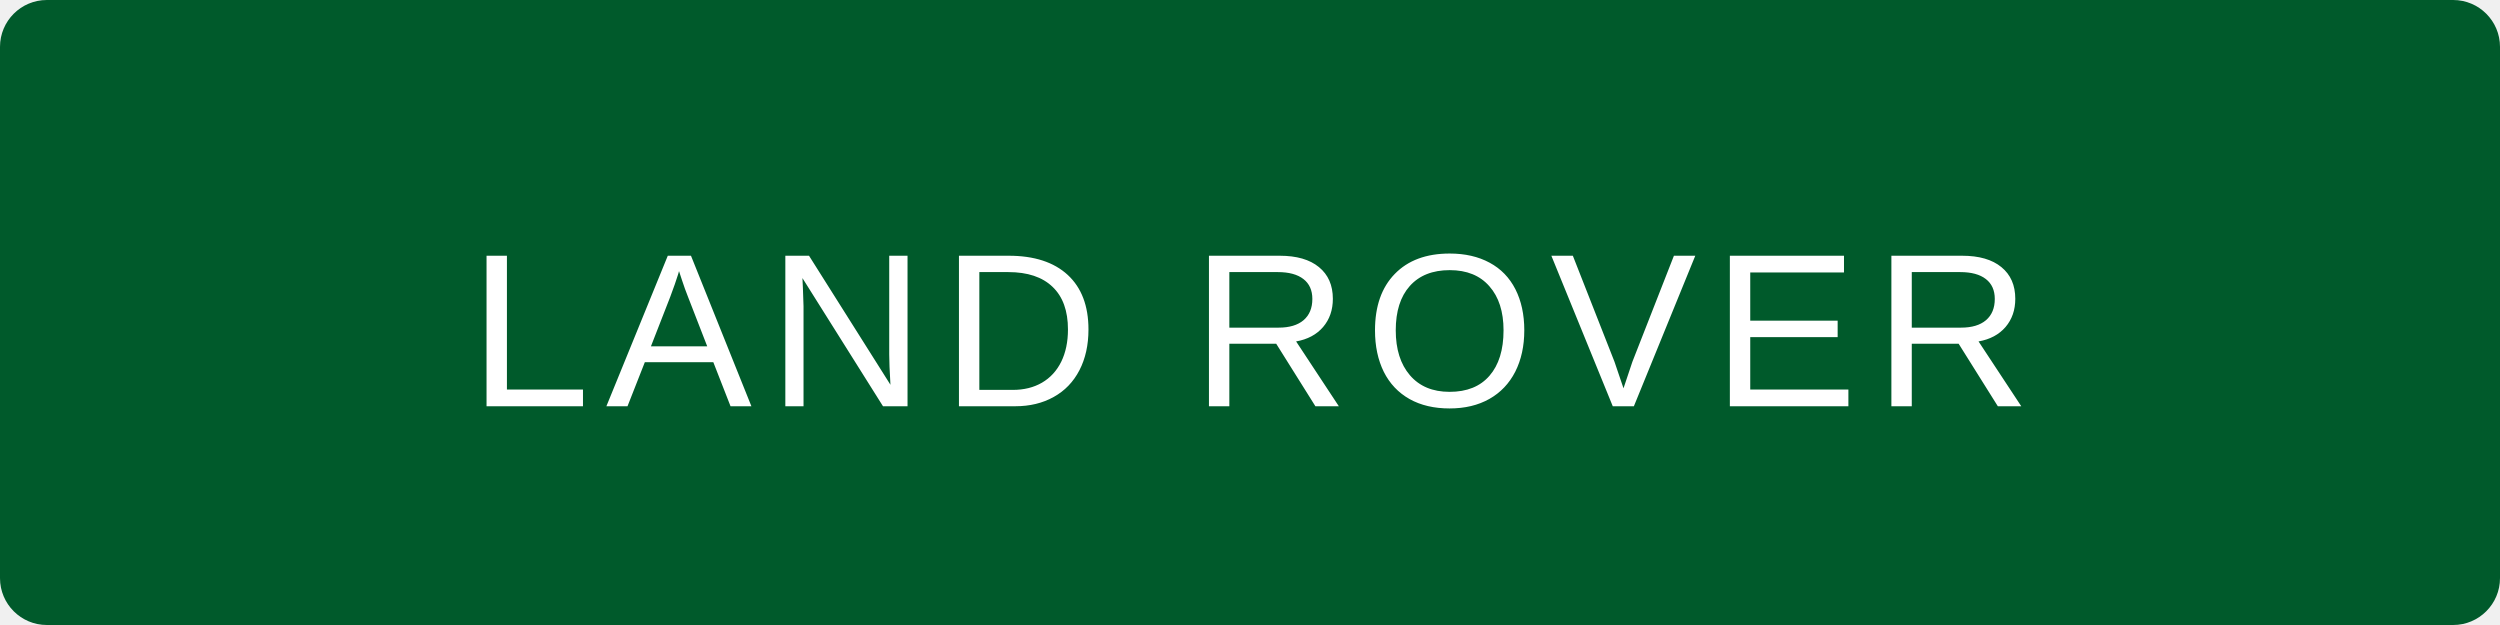
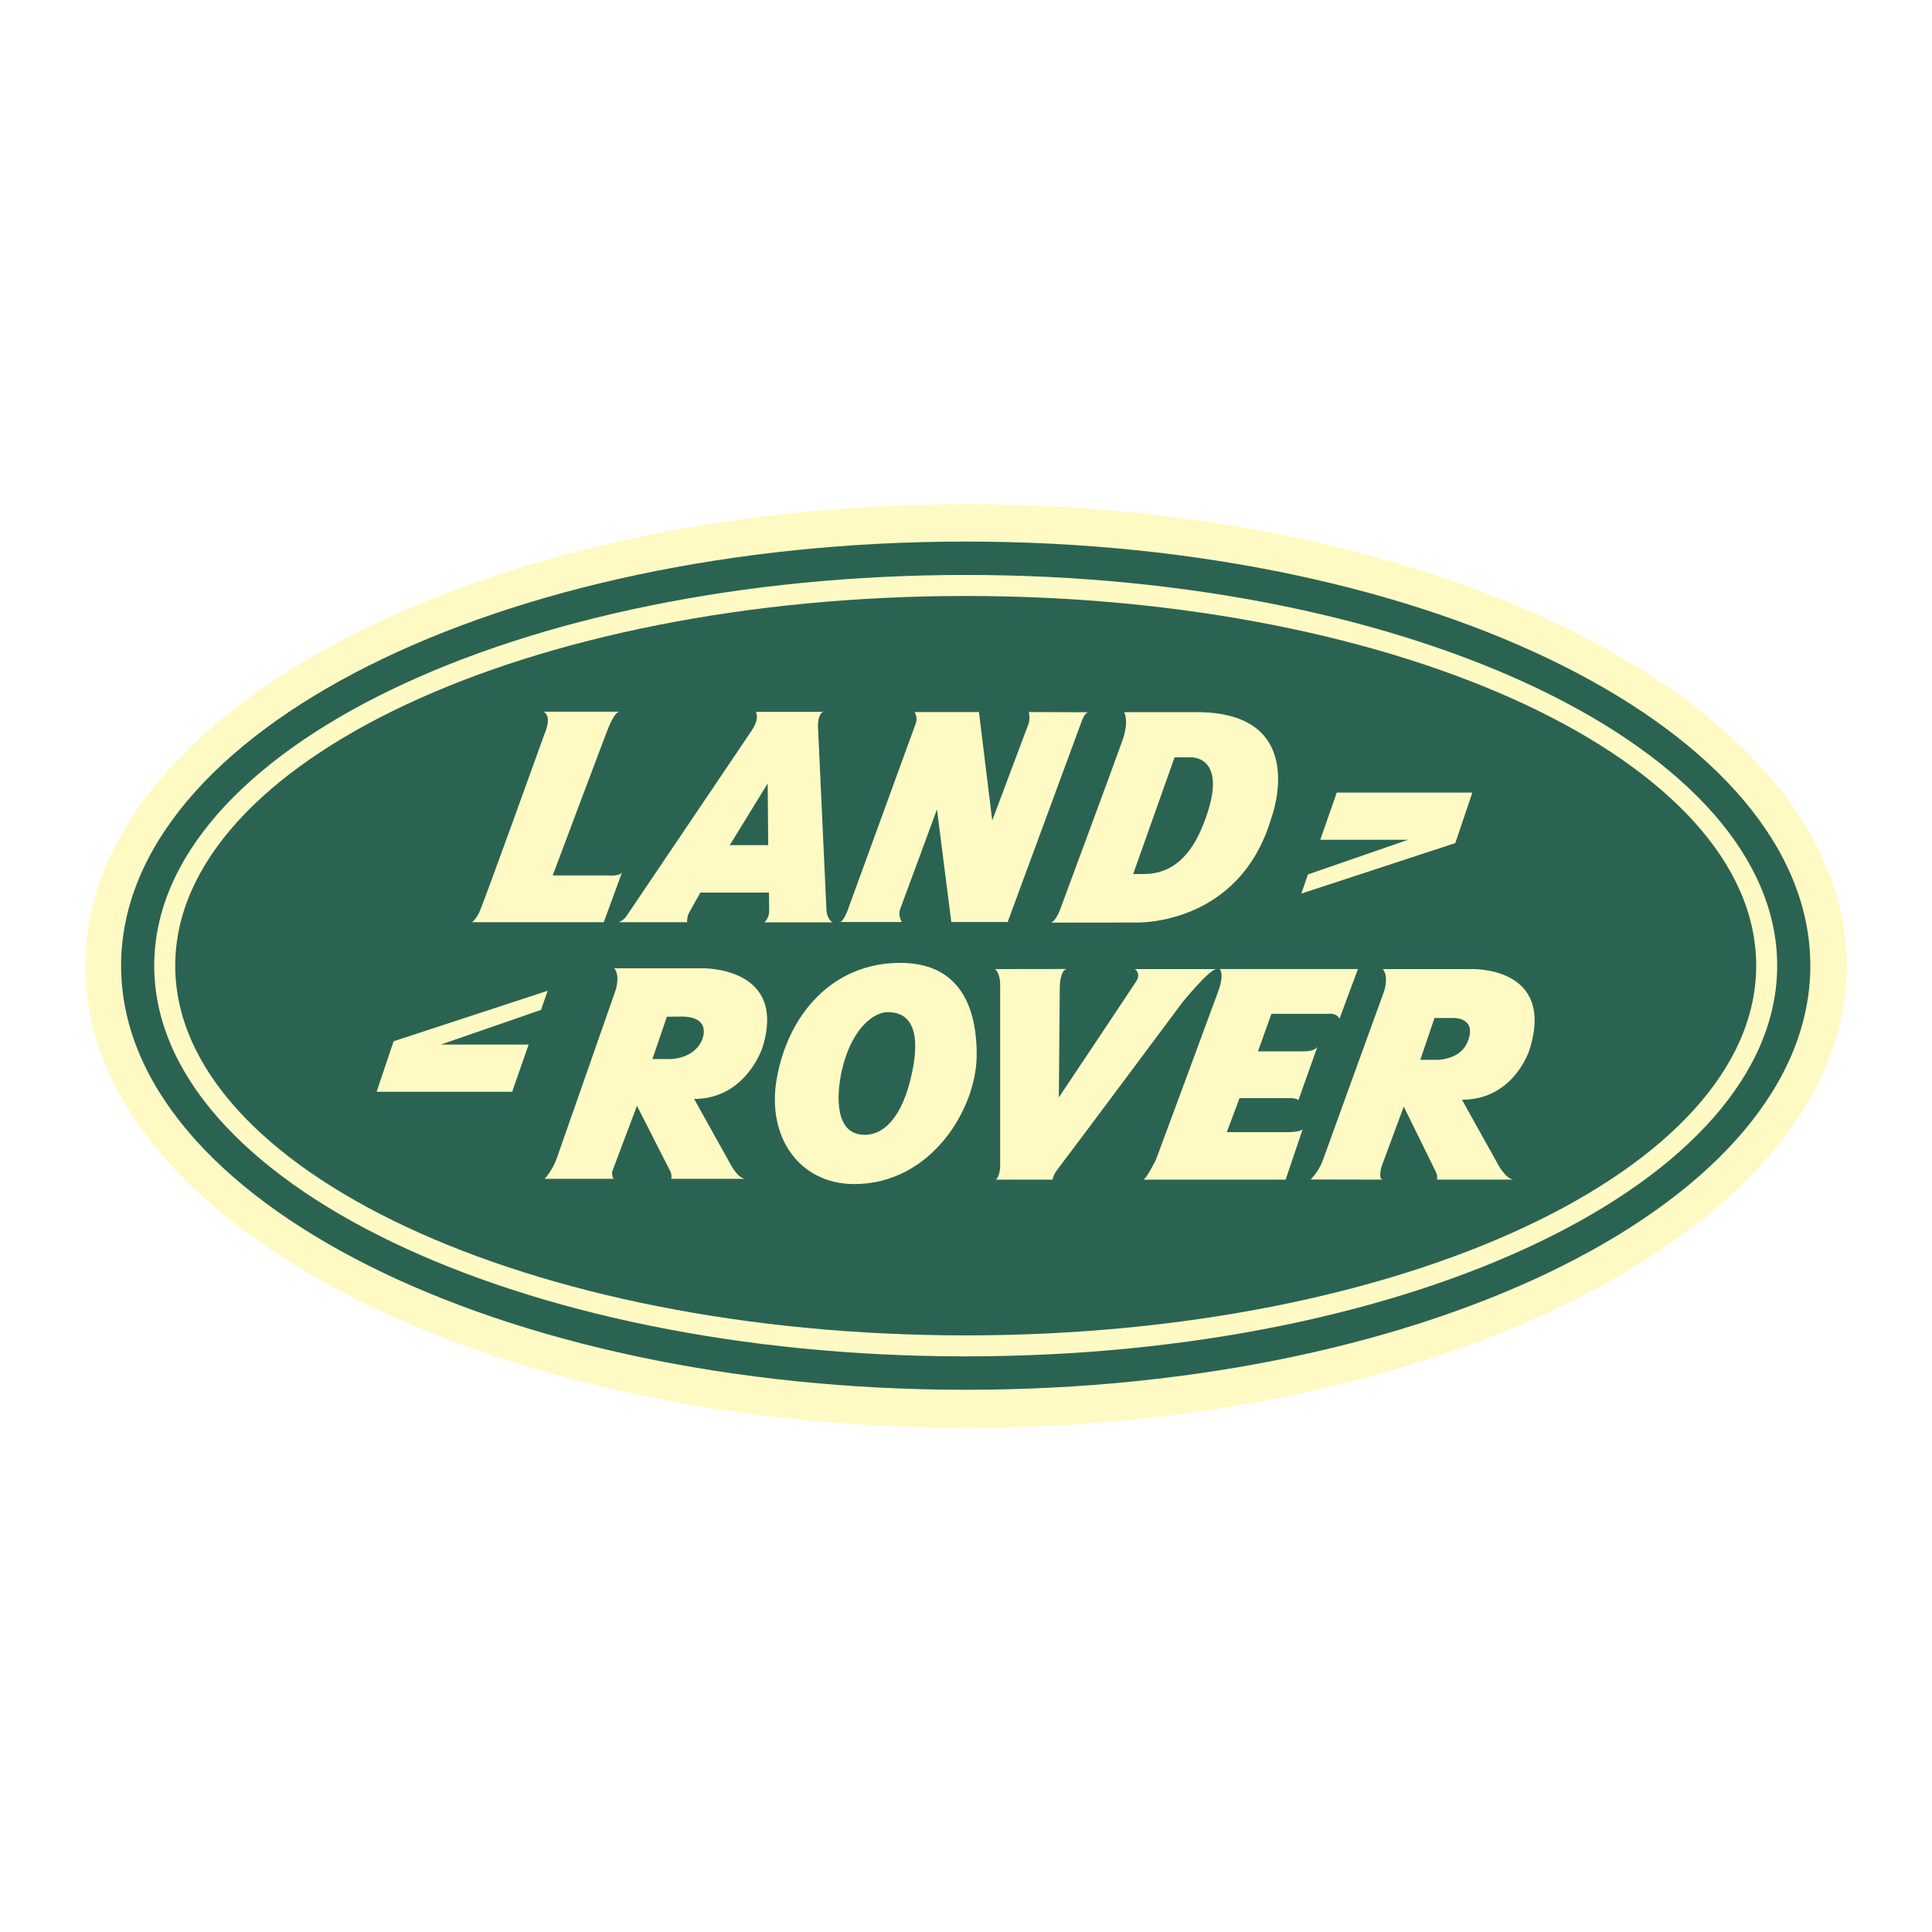
- <svg xmlns="http://www.w3.org/2000/svg" viewBox="0 0 320 80" role="img" aria-label="Land Rover">
-   <rect width="320" height="80" rx="6" fill="#005A2B" />
-   <text x="160" y="52" text-anchor="middle" font-family="Arial Black, Arial, sans-serif" font-size="28" letter-spacing="2" fill="#fff">LAND ROVER</text>
+ <svg xmlns="http://www.w3.org/2000/svg" width="2500" height="2500" viewBox="0 0 192.756 192.756">
+   <g fill-rule="evenodd" clip-rule="evenodd">
+     <path fill="#fff" d="M0 0h192.756v192.756H0V0z" />
+     <path d="M184.252 96.378c0 25.446-39.348 46.075-87.87 46.075-48.536 0-87.878-20.629-87.878-46.075s39.342-46.075 87.878-46.075c48.522 0 87.87 20.629 87.87 46.075z" fill="#fffac3" />
+     <path d="M180.617 96.345c0 23.37-37.73 42.313-84.267 42.313-46.539 0-84.268-18.943-84.268-42.313 0-23.369 37.729-42.313 84.268-42.313 46.537 0 84.267 18.944 84.267 42.313zM96.35 57.363c-44.714 0-80.964 17.453-80.964 38.982 0 21.528 36.25 38.981 80.964 38.981 44.712 0 80.96-17.453 80.96-38.981.001-21.529-36.248-38.982-80.96-38.982z" fill="#2b6352" />
+     <path d="M175.217 96.345c0 20.372-35.311 36.886-78.867 36.886-43.558 0-78.867-16.514-78.867-36.886 0-20.37 35.31-36.884 78.867-36.884 43.556-.001 78.867 16.514 78.867 36.884zm-28.322-17.269H133.37l-1.648 4.71h8.756l-9.986 3.458-.66 1.91 15.365-5.039 1.698-5.039zm-86.241 8.267h-5.509s5.106-13.611 5.516-14.64c.729-1.824 1.163-1.698 1.163-1.698h-7.61c.942.45.107 2.228.107 2.228s-6.095 16.974-6.52 17.822c-.425.849-.743.956-.743.956h13.18l1.843-5.027c-.159.478-1.427.359-1.427.359zm23.118 4.647h6.208s-.425-.63-.16-1.319c.367-.957 3.66-9.919 3.66-9.919l1.432 11.238h5.623l7.371-19.991s.301-.938.713-.938l-5.975-.018s.172.69-.043 1.221c-.209.53-3.605 9.601-3.605 9.601L97.67 71.043h-6.418s.332.53.12 1.114l-6.804 18.672s-.424 1.161-.796 1.161zm28.38-20.941s.529.849-.16 2.811c-.691 1.964-6.1 16.55-6.1 16.55s-.426 1.372-1.01 1.639l8.488-.009s10.289.38 13.473-10.435c0 0 4.031-10.662-7.639-10.555h-7.052v-.001zm.901 16.16s.027-.008.98-.008c1.443 0 4.117-.318 5.916-4.694 2.953-7.191-1.168-6.948-1.168-6.948h-1.592l-4.136 11.65zm-75.48 21.717h13.525l1.646-4.711H43.99l9.986-3.457.661-1.908-15.367 5.039-1.697 5.037zm23.704 8.687c-.214 0-.214-.684-.214-.684l2.487-6.602s3.1 6.082 3.312 6.506c.212.426.105.779.105.779h7.414c-.708 0-1.437-1.344-1.437-1.344l-3.69-6.625c5.163 0 6.813-5.115 6.813-5.115 2.546-8.134-6.022-7.922-6.022-7.922h-8.769c.636.707.14 2.193.14 2.193s-5.445 15.568-5.869 16.771c-.425 1.203-1.203 2.041-1.203 2.041l6.933.002zm5.255-16.175l-1.437 4.223h1.344s2.618.232 3.583-1.85c0 0 1.13-2.385-2.028-2.385-.692 0-1.462.012-1.462.012zm71.46 16.253c-.529.012-.16-1.287-.16-1.287l2.221-6s2.99 6.084 3.201 6.51c.213.424.107.777.107.777h7.678c-.709 0-1.486-1.346-1.486-1.346l-3.691-6.623c5.164 0 6.719-4.934 6.719-4.934 2.711-8.516-5.926-8.104-5.926-8.104h-8.699c.637.707.143 2.193.143 2.193s-5.674 15.629-6.098 16.83a5.466 5.466 0 0 1-1.24 1.971l7.231.013zm5.057-11.953s2.598.195 3.393-1.84c.939-2.396-1.402-2.334-1.402-2.334h-1.92l-1.416 4.174h1.345zm-57.812 12.397c7.653 0 12.208-7.508 12.208-12.893 0-5.65-2.323-9.176-7.625-9.176-6.766 0-11.18 5.135-12.319 11.518-1.047 5.869 2.268 10.551 7.736 10.551zm.482-4.965c1.909.354 4.008-1.021 5.104-5.41 1.662-6.643-1.401-6.697-1.96-6.766-1.694-.207-3.955 1.744-4.874 5.811-.421 1.857-.867 5.883 1.73 6.365zm13.543-16.484s.525.283.525 1.625v18.178s-.072.994-.447 1.203h5.686s0-.426.564-1.133c.566-.707 12.377-16.549 12.377-16.549s2.693-3.324 3.4-3.324h-8.139s.639.424.143 1.201c-.494.779-7.73 11.6-7.73 11.6l.092-10.914s-.014-1.75.689-1.896l-7.16.009zm34.379 4.955l1.84-4.961-13.791.002s.496.438-.141 2.205c-.637 1.77-6.225 16.83-6.225 16.83s-.988 1.979-1.27 1.979h14.213l1.697-5.02s-.211.281-1.555.281h-6.012l1.273-3.395h4.666s.99-.07 1.203.213l1.908-5.365s-.139.484-1.414.484h-4.525l1.344-3.746h5.729c.001 0 .78-.107 1.06.493zm-71.892-9.633h6.804s-.021-.522.156-.861c.323-.613 1.167-2.092 1.167-2.092h6.848l.013 1.844s.035.636-.469 1.126h6.79s-.504-.283-.597-1.118l-.853-18.457s-.037-1.18.525-1.429h-6.736s.472.583-.43 1.91c-.901 1.326-12.408 18.388-12.408 18.388s-.228.437-.81.689zm14.843-13.842l-3.781 6.151h3.834l-.053-6.151z" fill="#2b6352" />
+   </g>
</svg>
